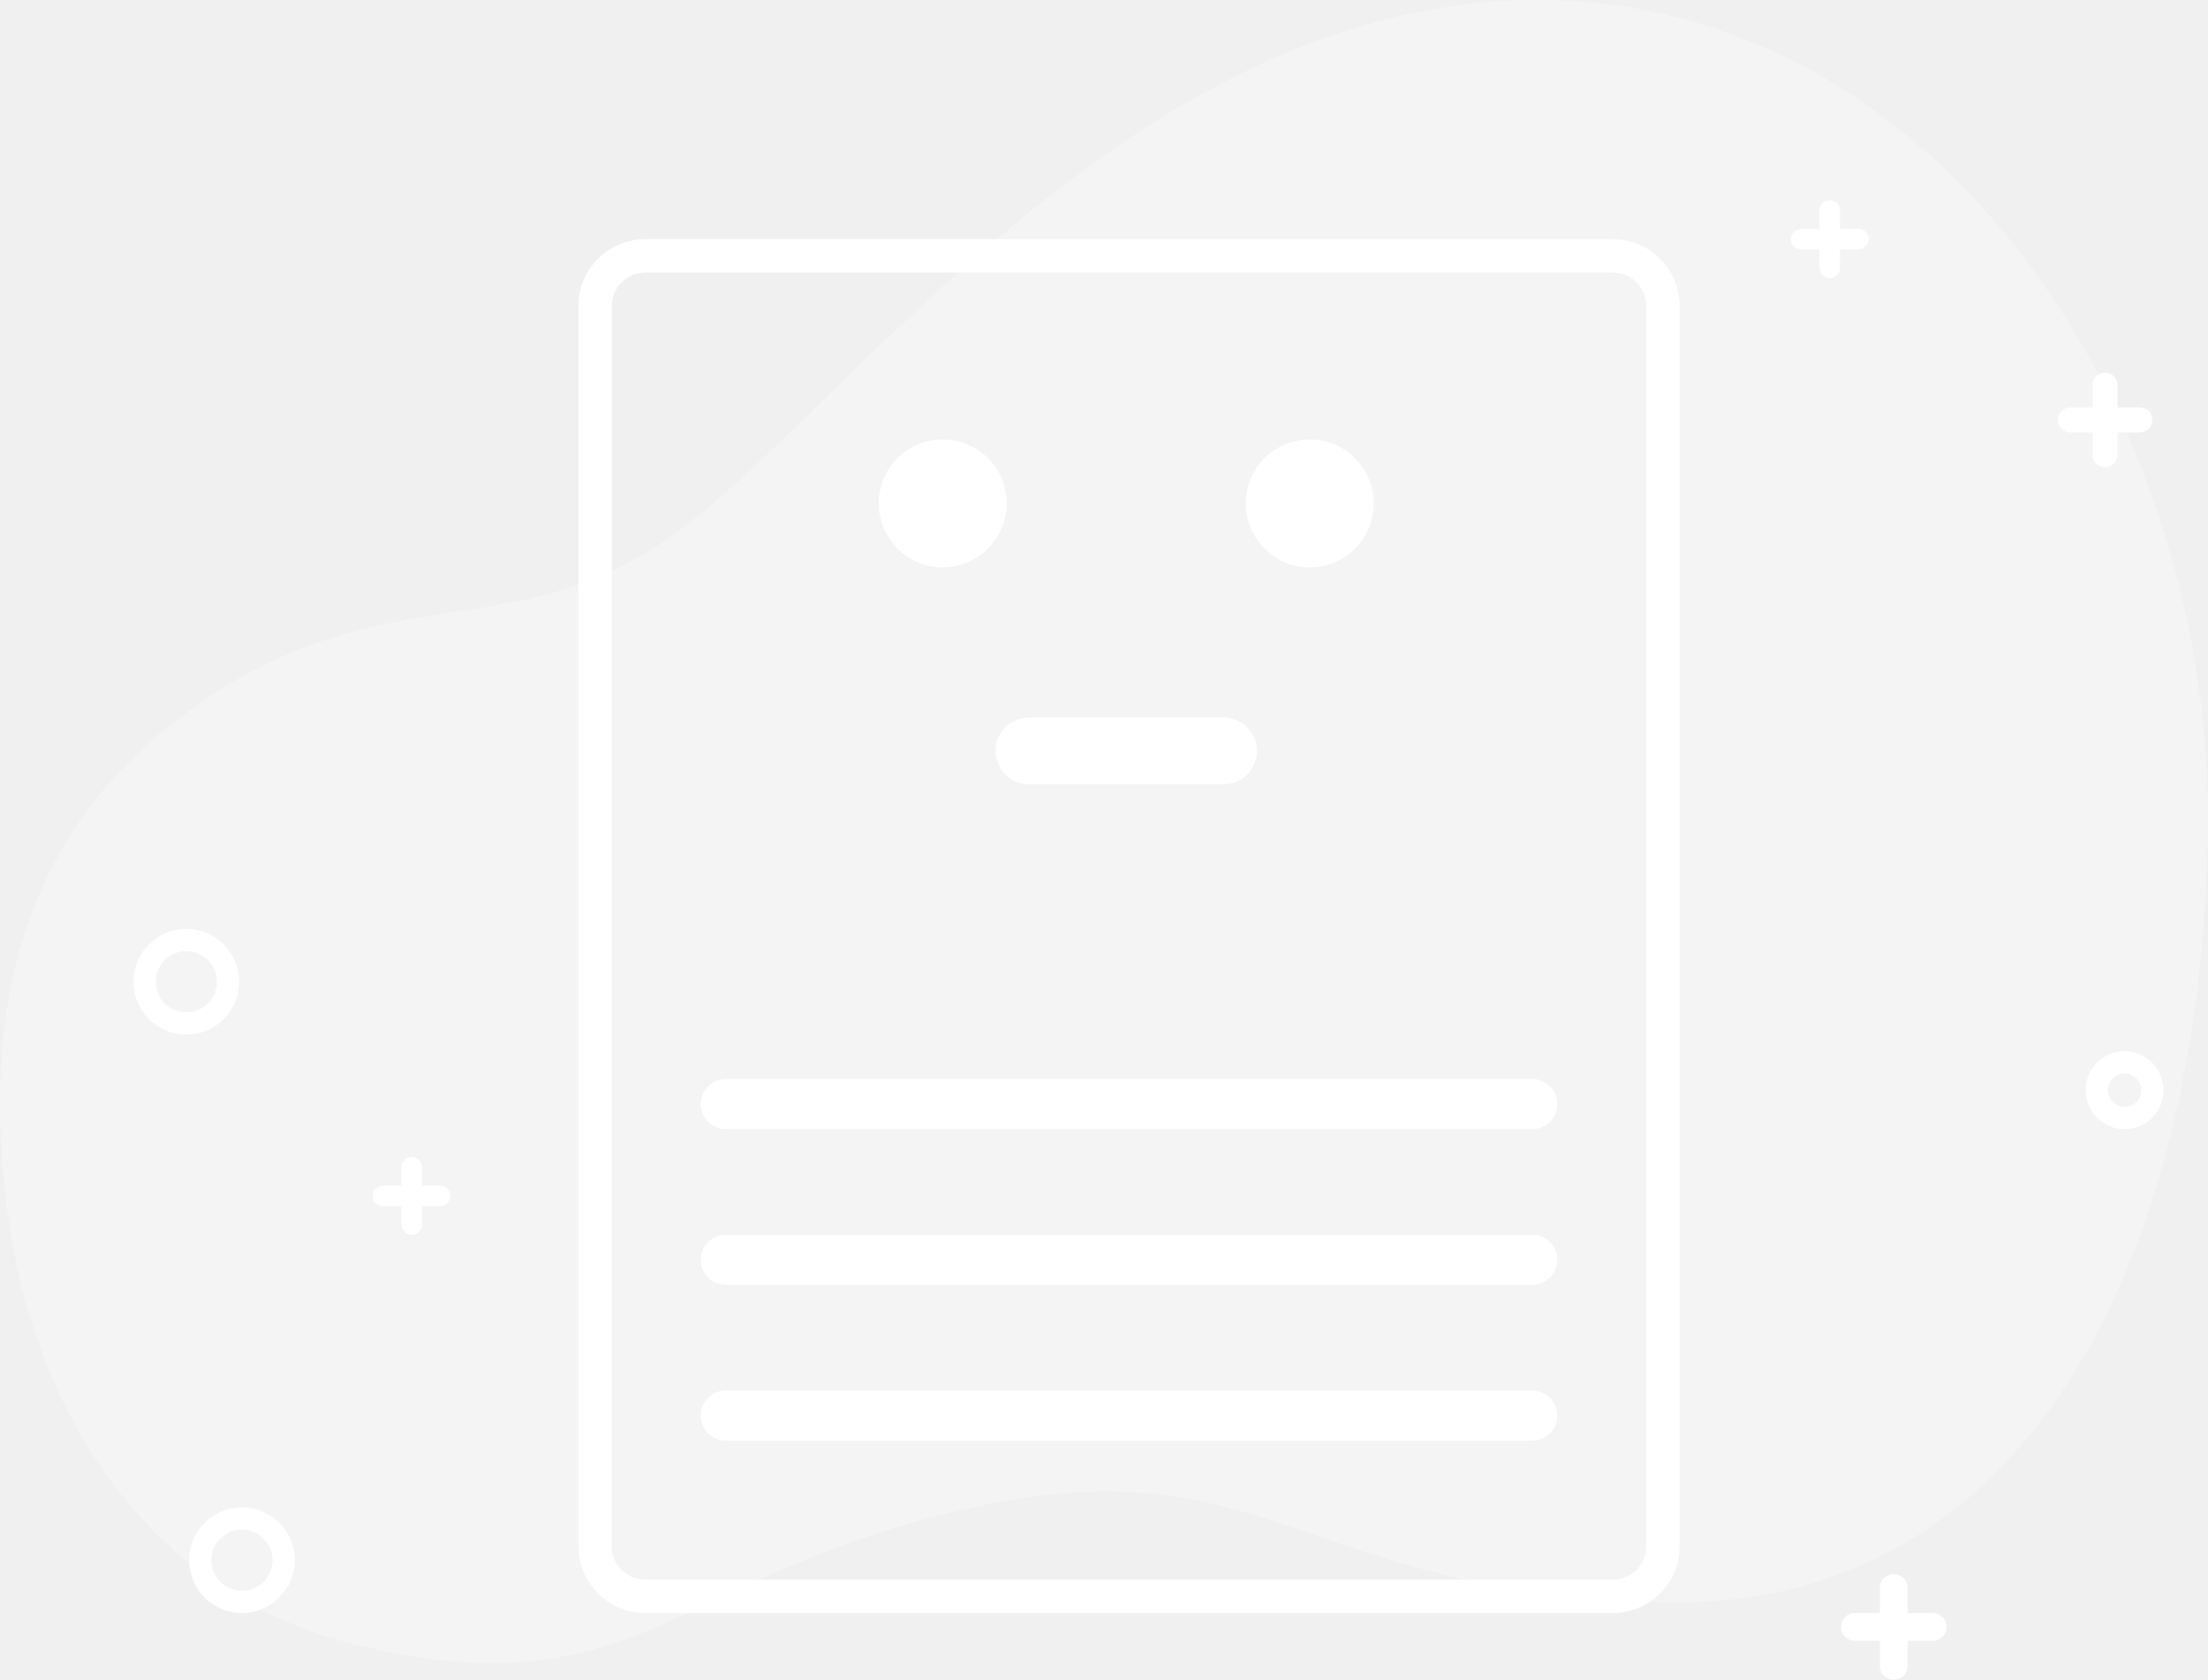
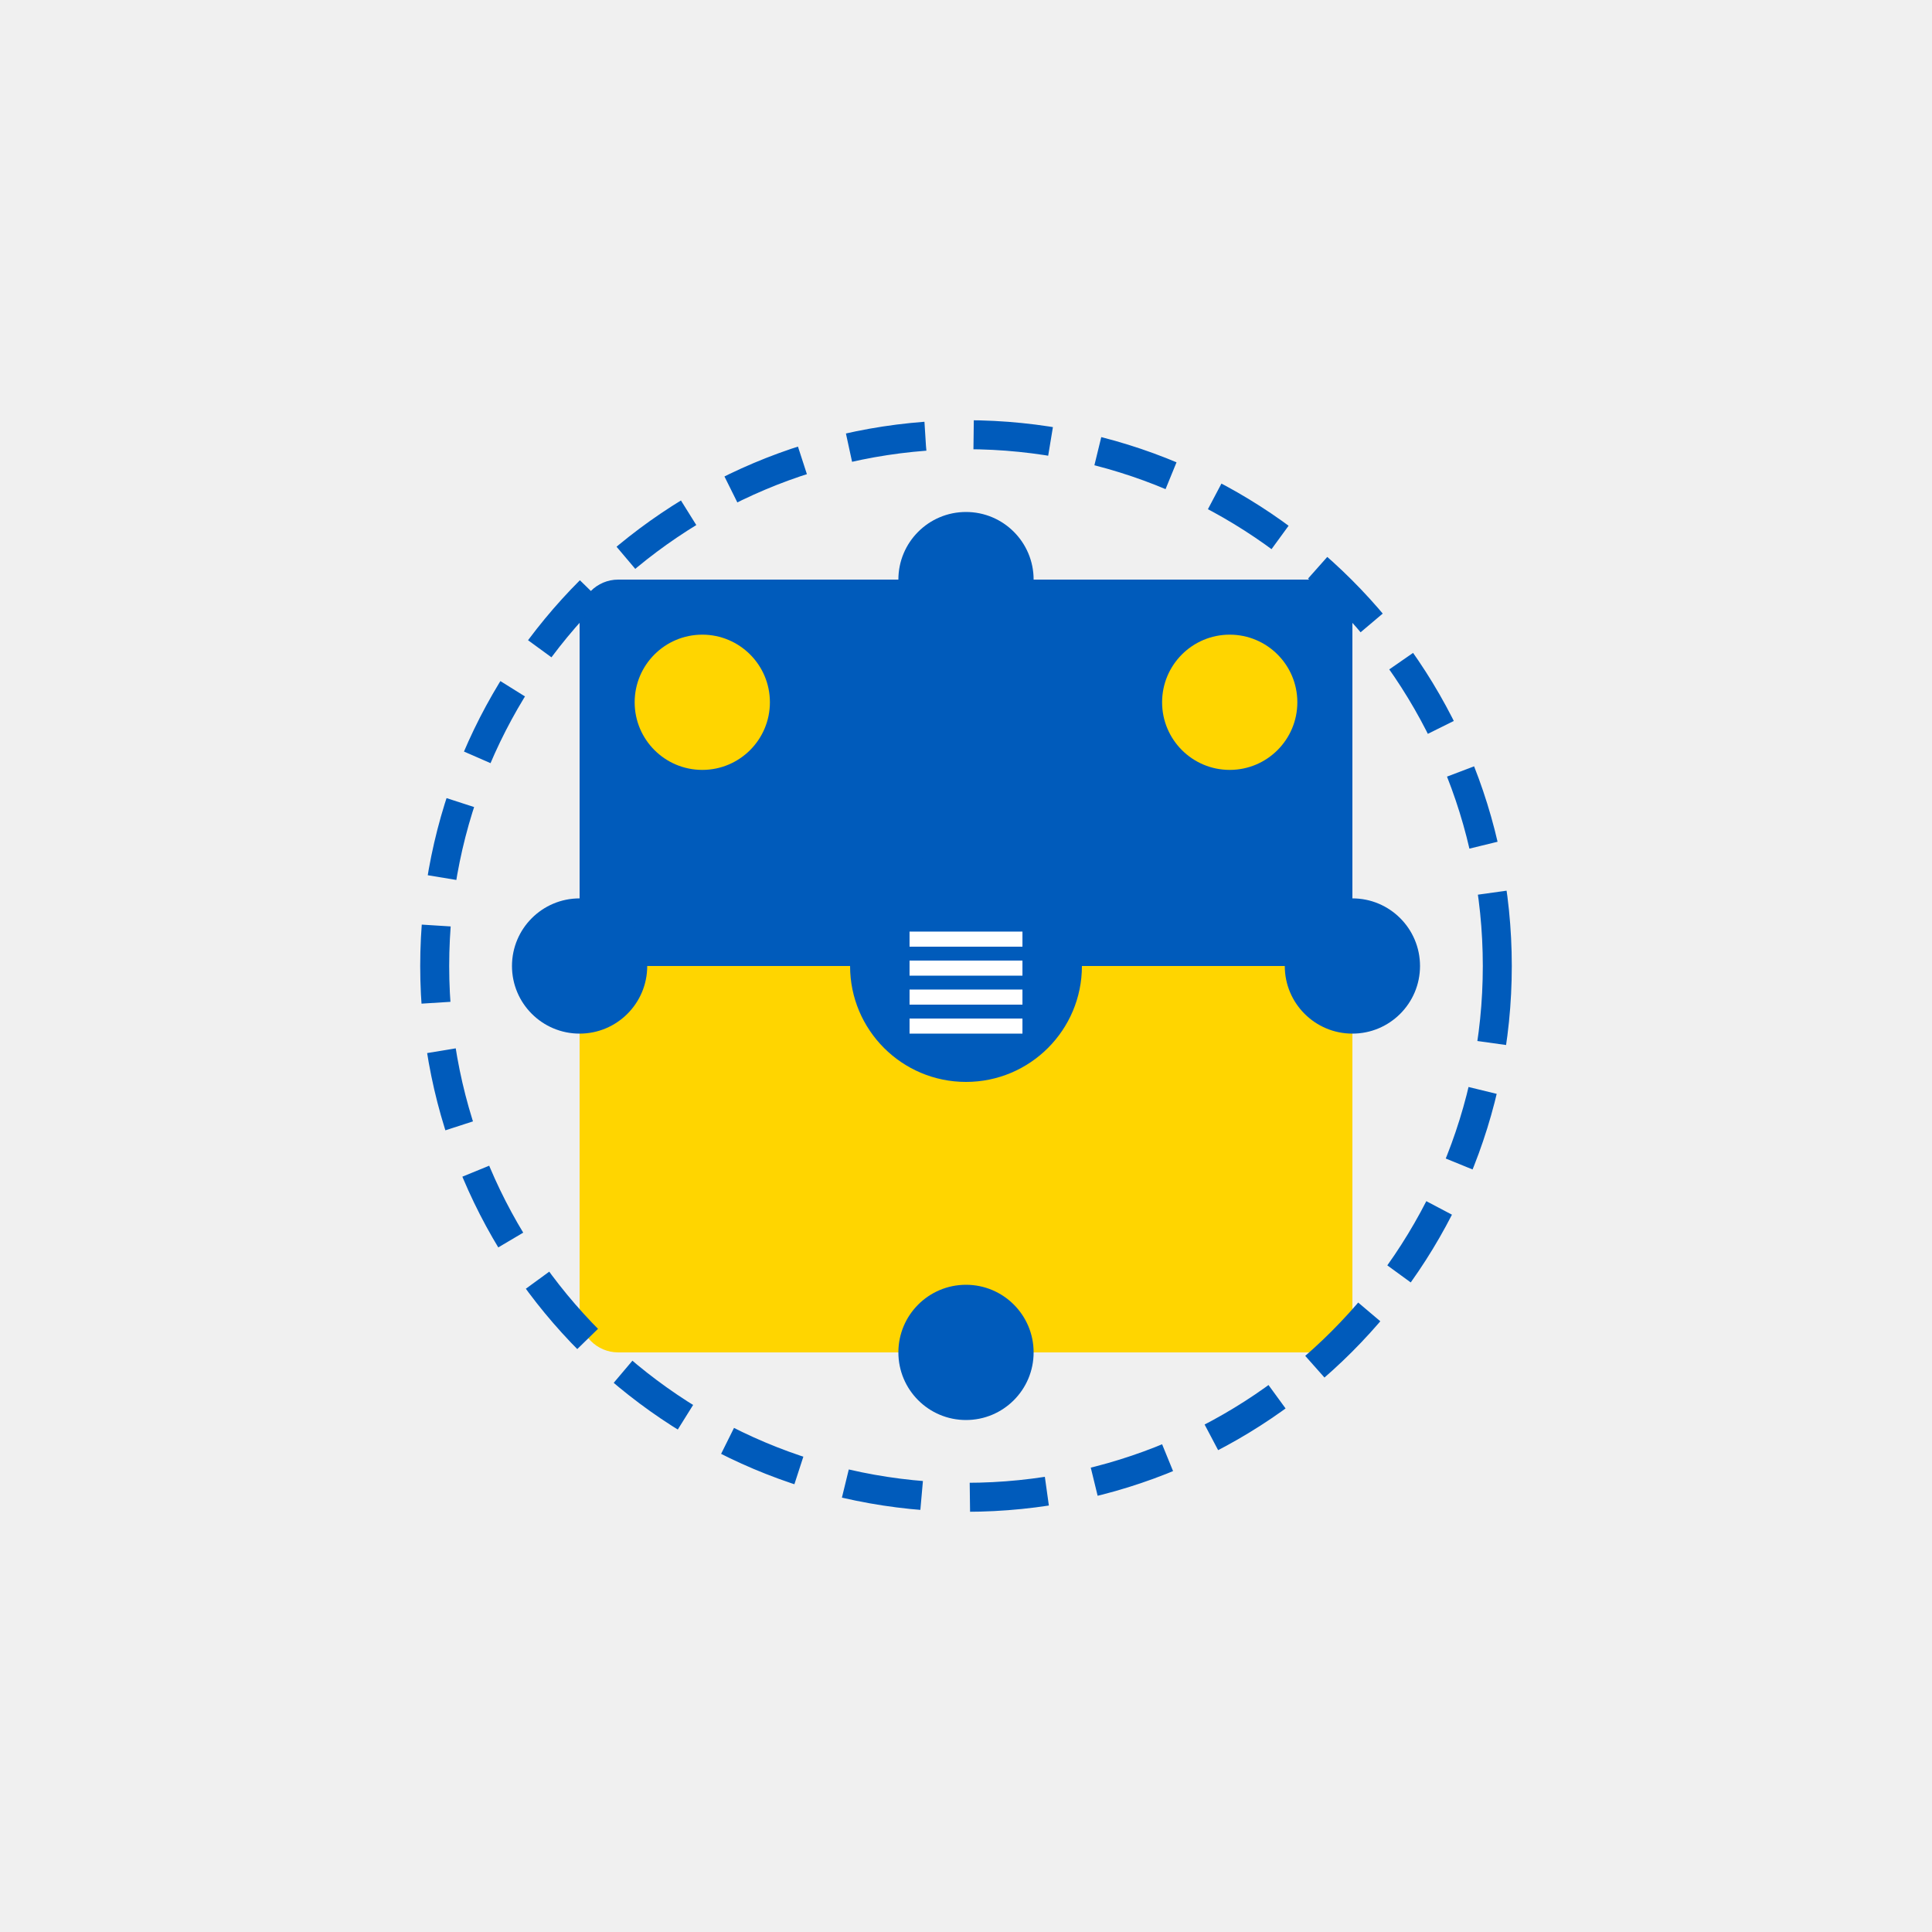
- <svg xmlns="http://www.w3.org/2000/svg" width="397" height="302" viewBox="0 0 397 302" fill="none">
-   <path d="M122.003 95.477C92.979 116.871 70.064 103.118 36.458 126.04C4.495 147.841 -3.579 180.131 1.323 217.731C5.905 252.879 25.764 286.406 63.954 295.668C114.365 307.893 120.475 283.443 173.941 271.217C227.407 258.992 233.517 286.499 299.203 288.027C363.996 289.535 395.498 227.023 396.969 150.491C398.497 71.026 343.205 -8.476 264.069 0.729C198.382 8.37 151.027 74.082 122.003 95.477Z" fill="white" fill-opacity="0.3" />
-   <rect x="107" y="46" width="192" height="241" rx="9" stroke="white" stroke-width="6" />
-   <circle cx="169.5" cy="90.5" r="11.5" fill="white" />
-   <circle cx="235.5" cy="90.5" r="11.5" fill="white" />
-   <rect x="179" y="129" width="47" height="12" rx="6" fill="white" />
-   <rect x="126" y="194" width="154" height="9" rx="4.5" fill="white" />
-   <rect x="126" y="222" width="154" height="9" rx="4.5" fill="white" />
-   <rect x="126" y="250" width="154" height="9" rx="4.5" fill="white" />
-   <circle cx="33.5" cy="176.5" r="7.5" stroke="white" stroke-width="4" />
-   <circle cx="43.5" cy="280.5" r="7.5" stroke="white" stroke-width="4" />
-   <circle cx="382" cy="196" r="5" stroke="white" stroke-width="4" />
-   <rect x="331" y="290" width="19" height="5" rx="2.5" fill="white" />
-   <rect x="338" y="302" width="19" height="5" rx="2.5" transform="rotate(-90 338 302)" fill="white" />
-   <rect x="370" y="73.263" width="17" height="4.474" rx="2.237" fill="white" />
-   <rect x="376.263" y="84" width="17" height="4.474" rx="2.237" transform="rotate(-90 376.263 84)" fill="white" />
-   <rect x="322" y="41.158" width="14" height="3.684" rx="1.842" fill="white" />
-   <rect x="327.158" y="50" width="14" height="3.684" rx="1.842" transform="rotate(-90 327.158 50)" fill="white" />
-   <rect x="67" y="213.158" width="14" height="3.684" rx="1.842" fill="white" />
-   <rect x="72.158" y="222" width="14" height="3.684" rx="1.842" transform="rotate(-90 72.1578 222)" fill="white" />
+ <svg xmlns="http://www.w3.org/2000/svg" width="200" height="200" viewBox="0 0 200 200" fill="none">
+   <rect x="60" y="60" width="80" height="40" rx="4" fill="#005BBB" />
+   <rect x="60" y="100" width="80" height="40" rx="4" fill="#FFD500" />
+   <circle cx="100" cy="100" r="55" stroke="#005BBB" stroke-width="3" fill="none" stroke-dasharray="8 5" />
+   <circle cx="100" cy="100" r="12" fill="#005BBB" />
+   <circle cx="100" cy="60" r="7" fill="#005BBB" />
+   <circle cx="100" cy="140" r="7" fill="#005BBB" />
+   <circle cx="60" cy="100" r="7" fill="#005BBB" />
+   <circle cx="140" cy="100" r="7" fill="#005BBB" />
+   <circle cx="72.7" cy="72.7" r="7" fill="#FFD500" />
+   <circle cx="127.3" cy="72.7" r="7" fill="#FFD500" />
+   <circle cx="72.7" cy="127.3" r="7" fill="#FFD500" />
+   <circle cx="127.3" cy="127.3" r="7" fill="#FFD500" />
+   <text x="100" y="107" text-anchor="middle" font-size="16" fill="white" font-family="serif">𝌆</text>
</svg>
